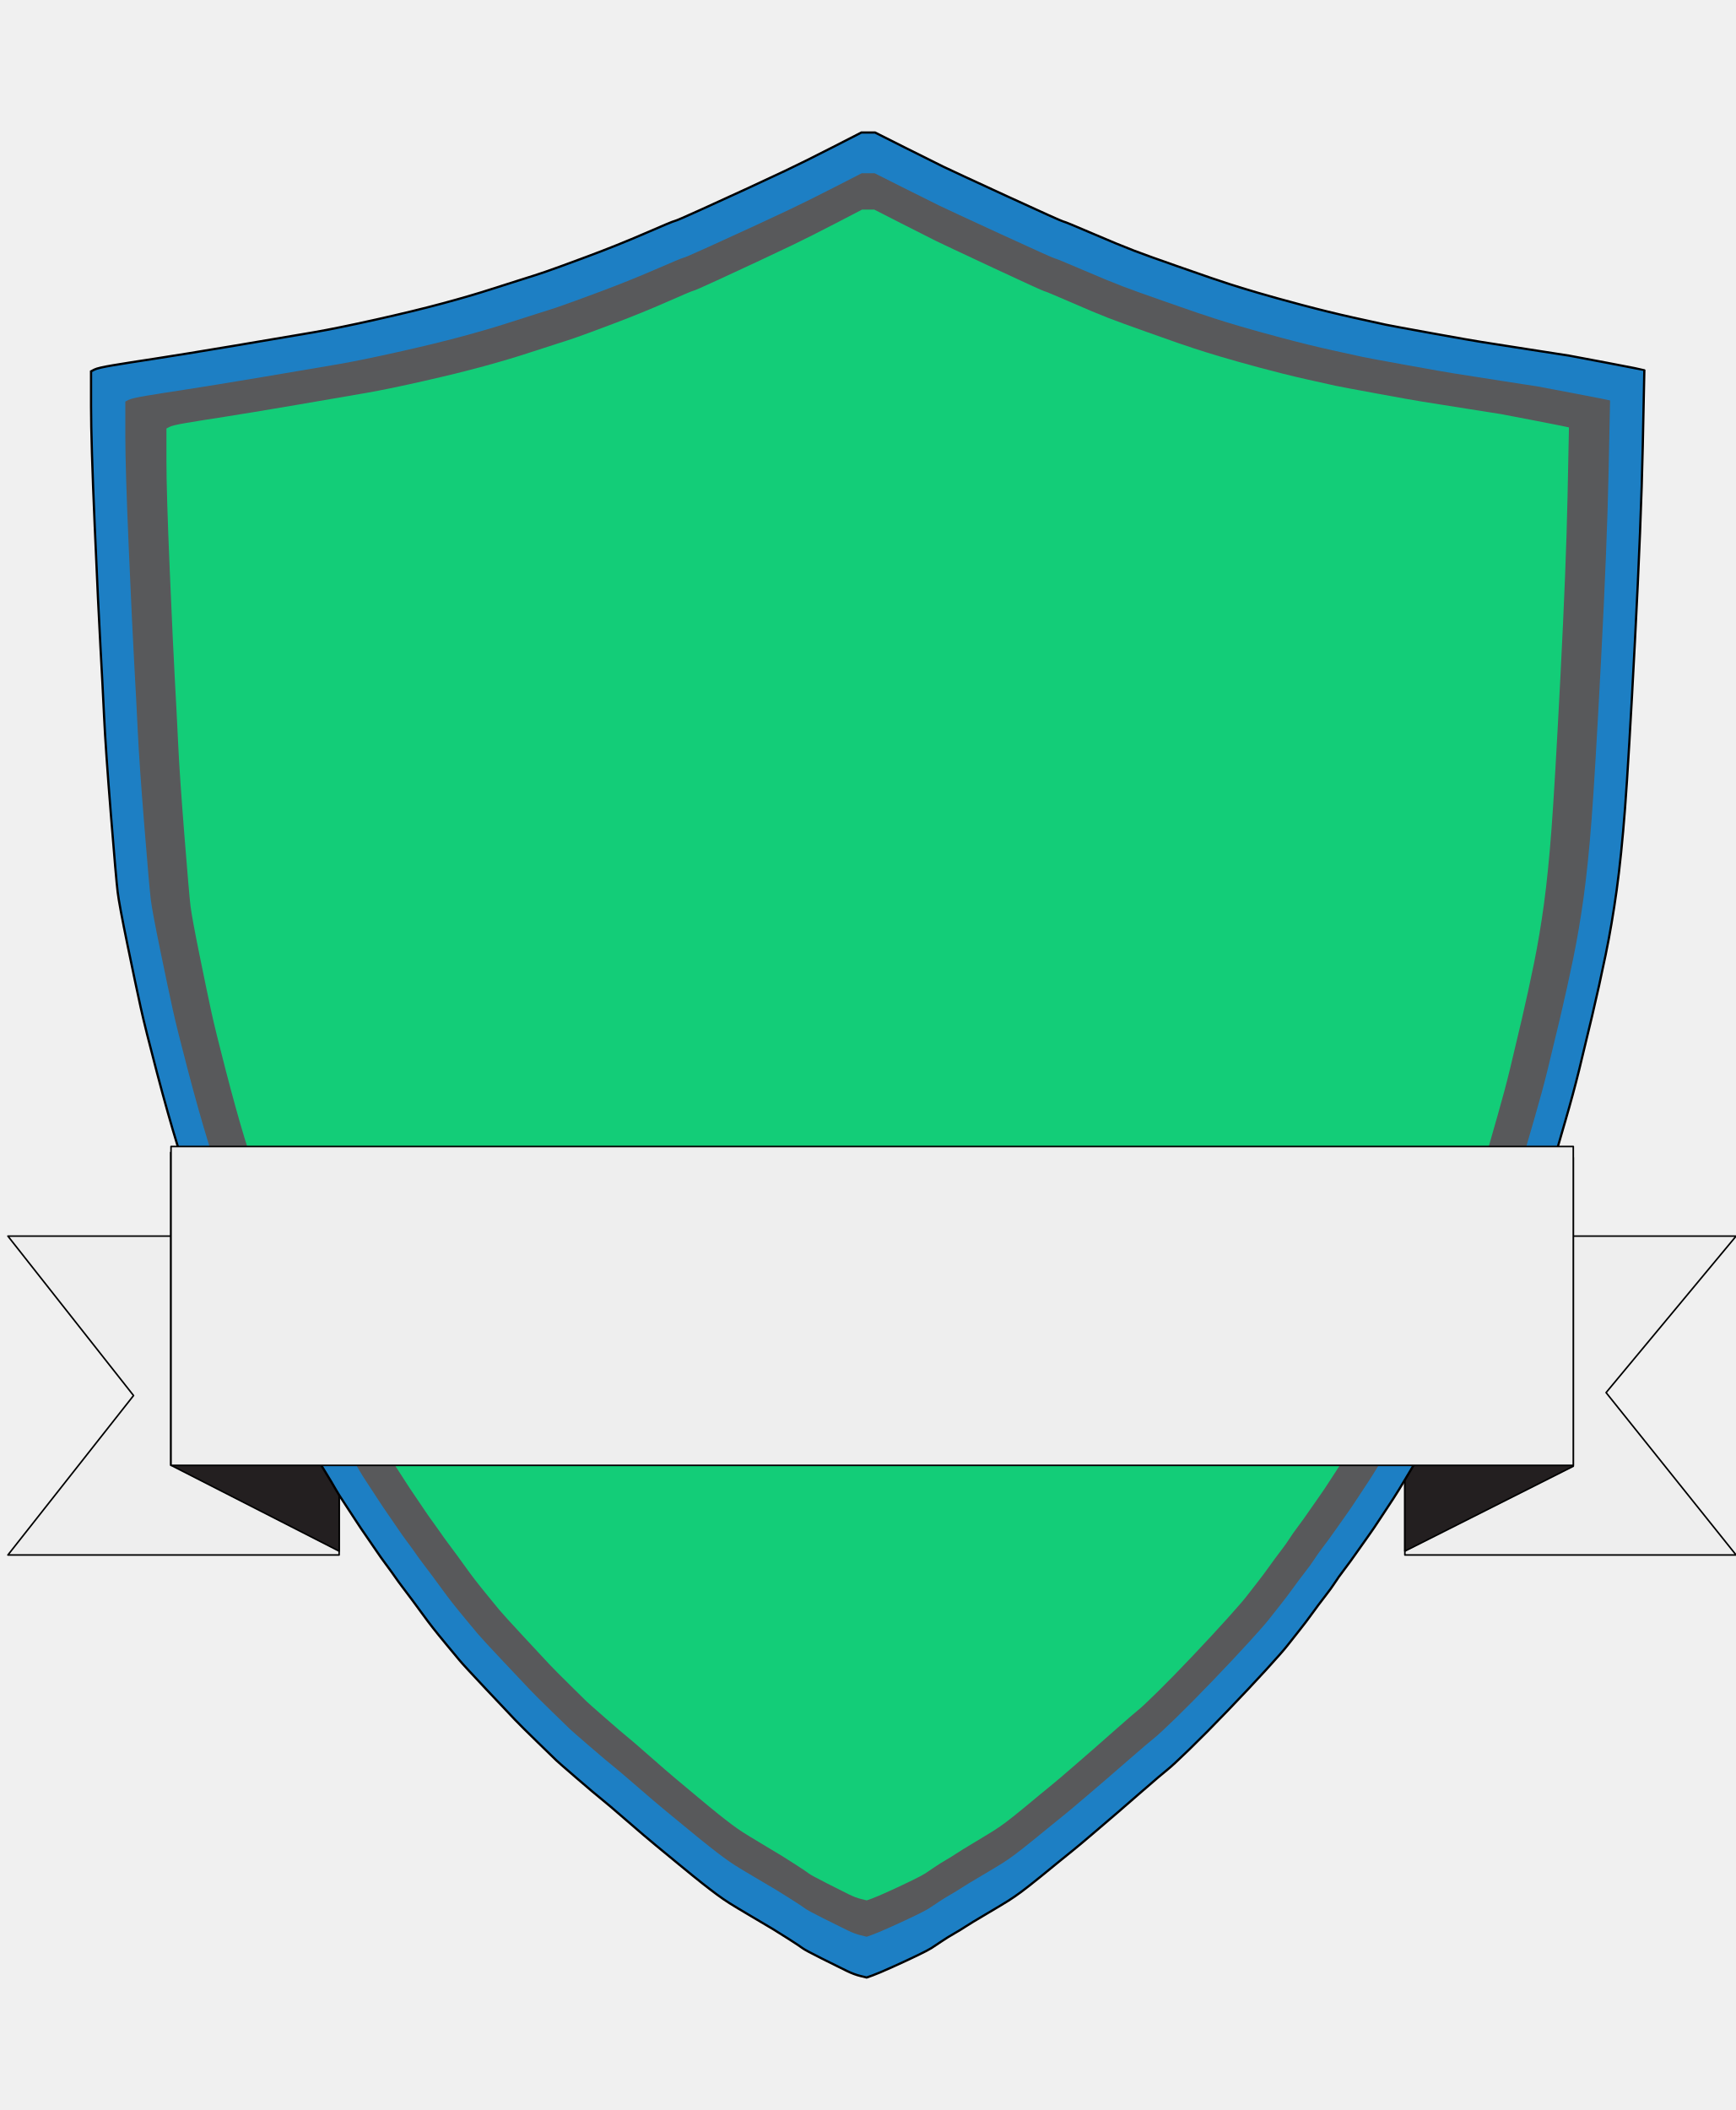
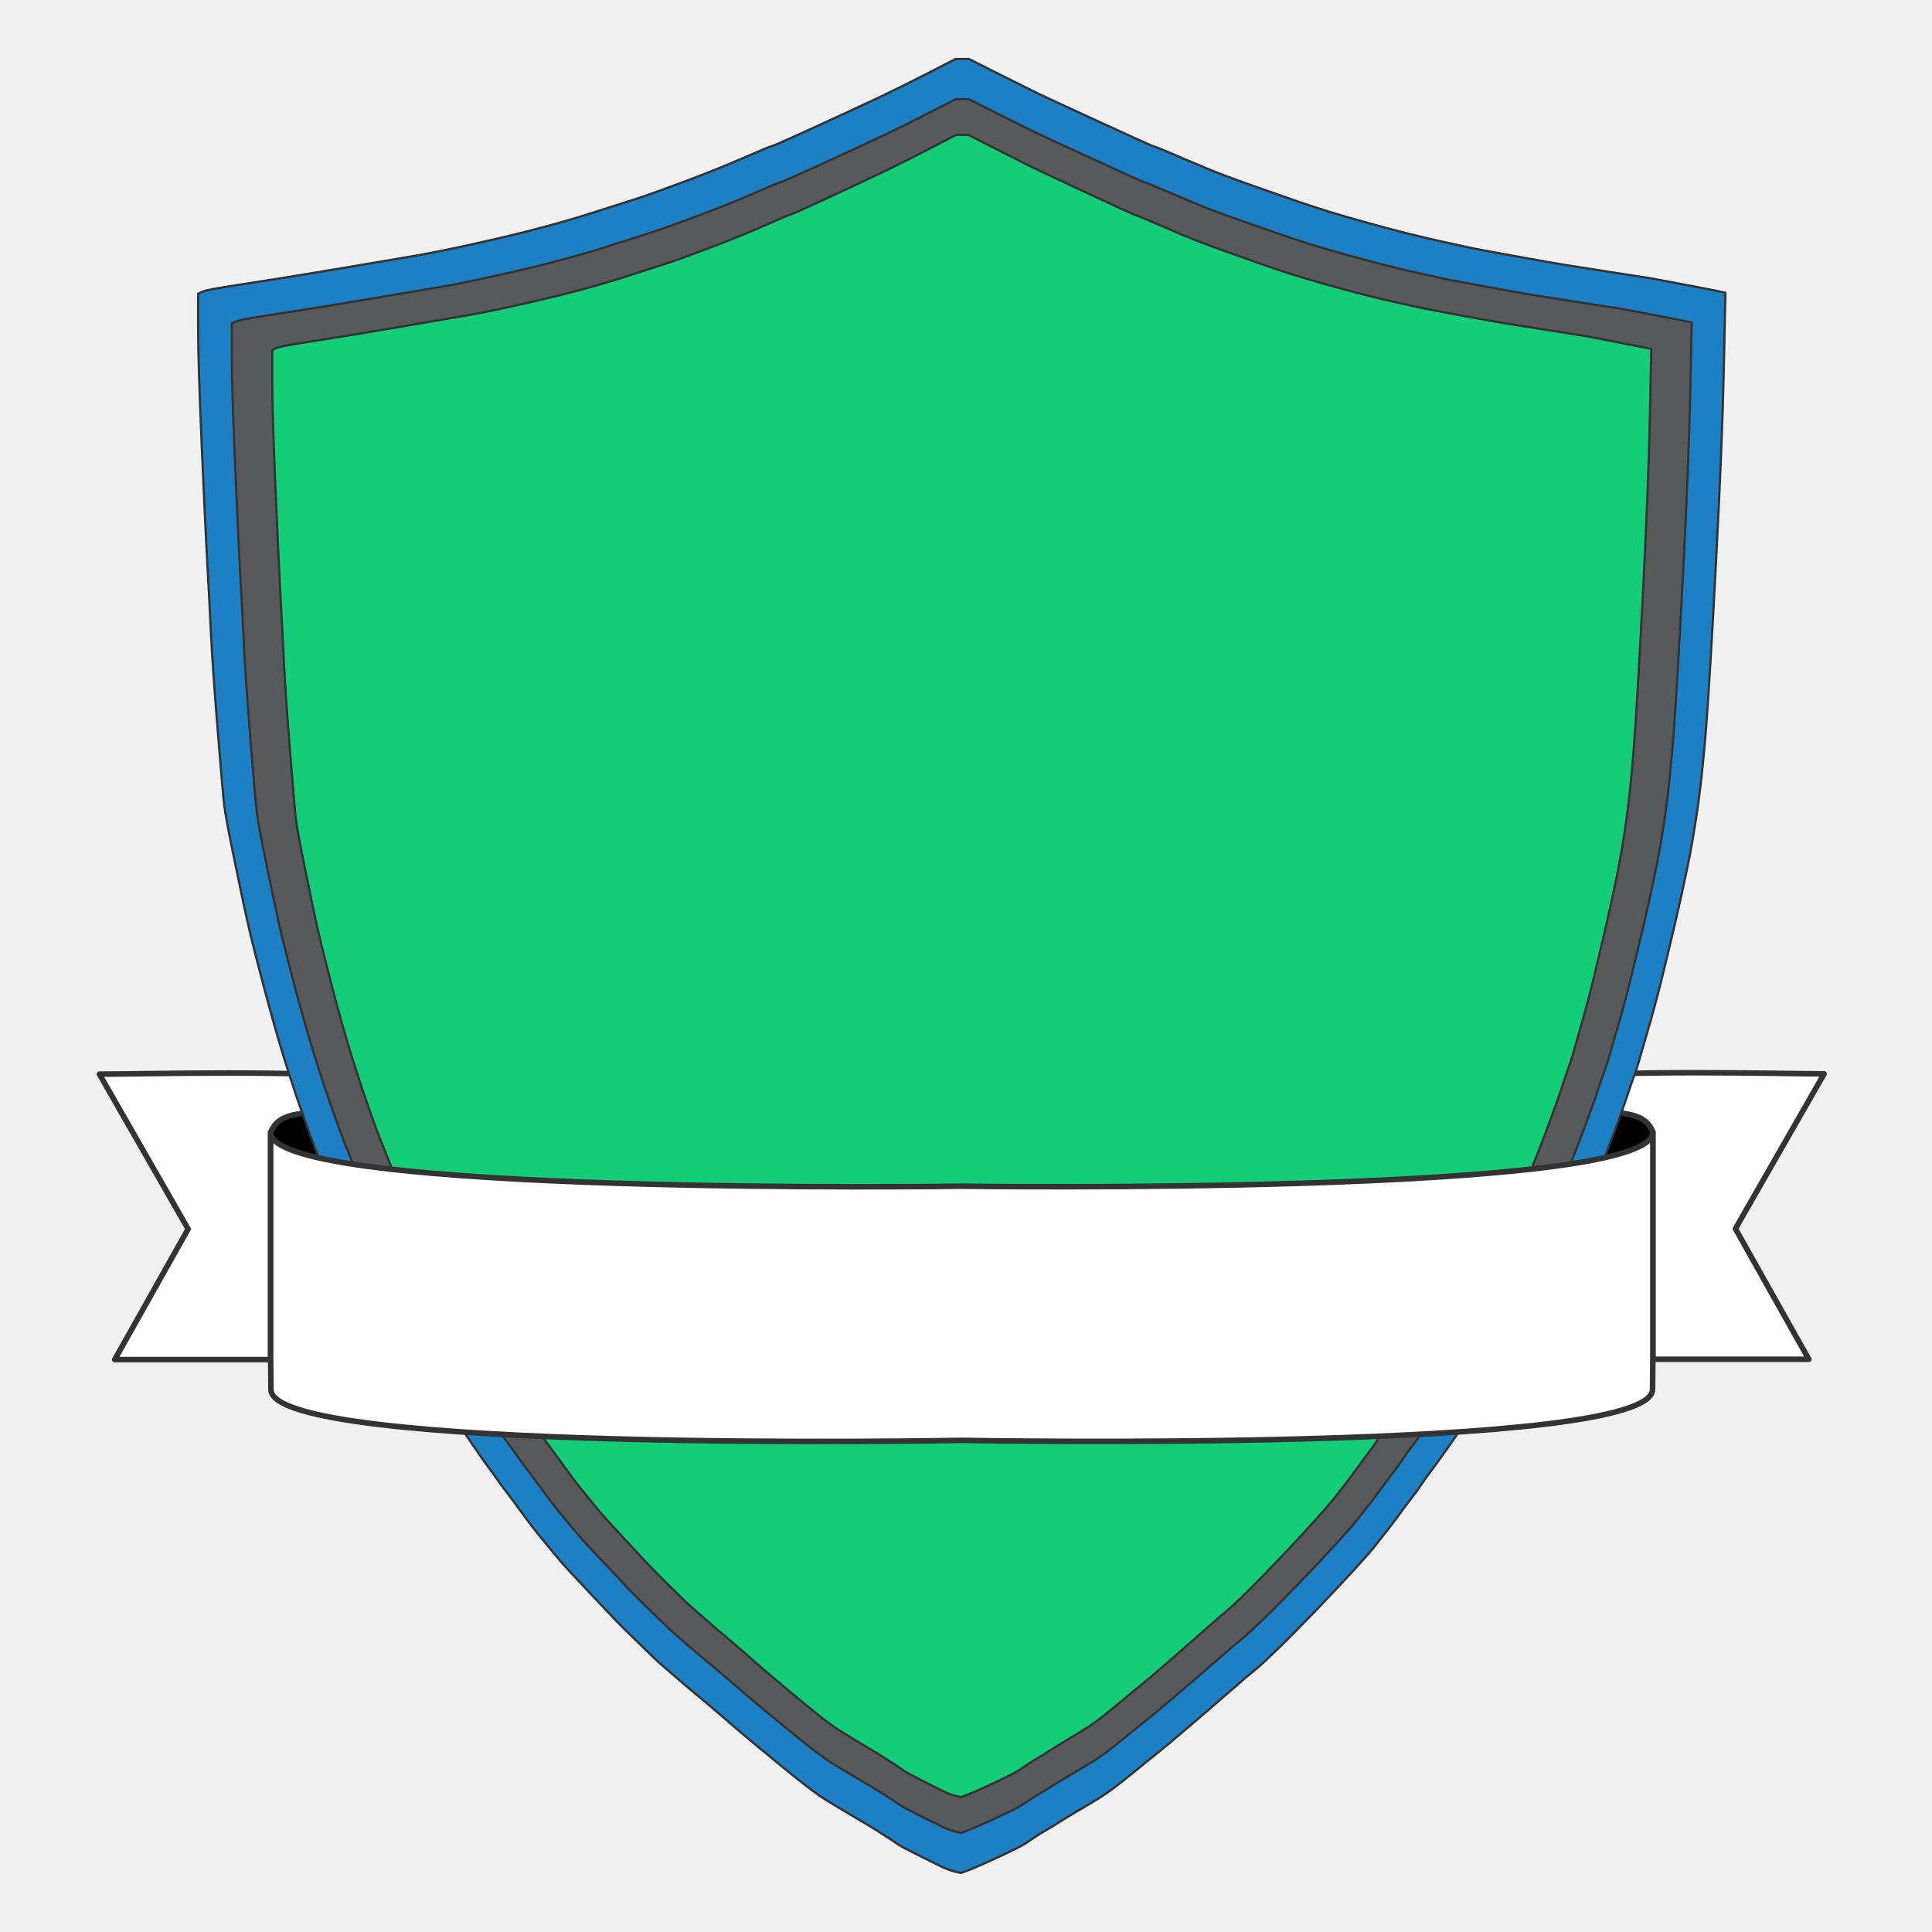
- <svg xmlns="http://www.w3.org/2000/svg" version="1.1" id="Layer_1" x="0px" y="0px" width="1538.5px" height="1870.5px" viewBox="0 0 1538.5 1870.5" enable-background="new 0 0 1538.5 1870.5" xml:space="preserve">
-   <g id="Background_Banner">
-     <polyline fill="#EEEEEE" stroke="#000000" stroke-width="1.387" stroke-linecap="round" stroke-linejoin="round" points="   1423.865,1234.527 1539.141,1095.789 1245.482,1095.789 1245.482,1378.489 1539.141,1378.489 1423.865,1234.527  " />
-     <polygon fill="#231F20" stroke="#000000" stroke-width="1.387" stroke-linecap="round" stroke-linejoin="round" points="   1245.482,1375.082 1245.482,1101.426 1394.8,1026.181 1394.8,1299.828  " />
-     <polyline fill="#EEEEEE" stroke="#000000" stroke-width="1.387" stroke-linecap="round" stroke-linejoin="round" points="   118.393,1237.14 6.996,1095.789 300.655,1095.789 300.655,1378.489 6.996,1378.489 118.393,1237.14  " />
-     <polygon fill="#231F20" stroke="#000000" stroke-width="1.387" stroke-linecap="round" stroke-linejoin="round" points="   300.655,1375.082 300.655,1097.821 151.336,1021.586 151.336,1298.837  " />
-   </g>
-   <g id="Shield">
-     <path id="outerShield" fill="#1D7FC4" stroke="#000000" stroke-width="2" d="M769.713,117.454h6.02l25.93,13.038   c17.287,8.692,28.708,14.386,34.265,17.084c5.557,2.697,24.464,11.464,56.723,26.301c32.258,14.836,48.928,22.329,50.008,22.479   c1.08,0.149,9.646,3.671,25.698,10.565s28.399,11.989,37.043,15.286c8.643,3.297,21.145,7.792,37.506,13.487   c16.36,5.695,26.702,9.292,31.023,10.791c4.322,1.499,9.725,3.297,16.207,5.395s14.817,4.646,25.004,7.643   c10.188,2.997,23.152,6.594,38.896,10.79s31.023,7.942,45.841,11.24c14.817,3.297,24.387,5.395,28.708,6.294   c4.322,0.899,18.059,3.447,41.211,7.643s37.66,6.744,43.525,7.643c5.865,0.899,20.22,3.147,43.062,6.744s34.419,5.395,34.728,5.395   c0.31,0,11.422,2.098,33.339,6.294s32.953,6.369,33.107,6.519l0.231,0.225l-1.39,66.988c-0.926,44.659-3.241,102.356-6.945,173.09   s-6.637,120.189-8.797,148.363c-2.161,28.174-4.631,52.302-7.409,72.383s-6.02,39.114-9.724,57.097   c-3.704,17.983-7.718,36.117-12.039,54.399c-4.321,18.283-8.181,34.319-11.576,48.106s-7.408,28.623-12.039,44.509   c-4.63,15.886-7.408,25.477-8.334,28.773c-0.927,3.297-2.315,7.493-4.168,12.588c-1.852,5.096-4.013,11.39-6.482,18.883   s-6.328,18.283-11.576,32.37c-5.247,14.088-9.569,25.327-12.965,33.72s-7.562,18.433-12.502,30.122s-11.268,25.776-18.984,42.262   c-7.718,16.484-12.348,26.075-13.891,28.773c-1.544,2.697-7.178,12.513-16.901,29.447s-15.589,26.976-17.596,30.122   c-2.007,3.147-6.791,11.09-14.354,23.828c-7.562,12.738-12.502,20.831-14.816,24.278c-2.315,3.446-5.865,8.842-10.65,16.185   c-4.784,7.343-8.644,13.038-11.576,17.084c-2.932,4.047-6.328,8.842-10.187,14.387s-7.562,10.641-11.112,15.286   c-3.551,4.646-6.329,8.542-8.335,11.689c-2.007,3.146-4.939,7.193-8.798,12.139s-7.563,9.891-11.113,14.836   c-3.55,4.946-7.408,10.041-11.575,15.286c-4.168,5.245-7.718,9.741-10.65,13.487c-2.933,3.747-9.184,10.865-18.753,21.355   s-20.837,22.479-33.803,35.967c-12.965,13.488-24.387,25.027-34.265,34.618c-9.879,9.592-16.438,15.661-19.68,18.208   c-3.241,2.548-10.804,8.992-22.688,19.333c-11.885,10.34-19.139,16.635-21.763,18.882c-2.624,2.248-9.106,7.793-19.447,16.635   s-17.132,14.537-20.374,17.084c-3.24,2.548-6.945,5.546-11.112,8.992c-4.167,3.447-9.955,8.168-17.364,14.162   c-7.408,5.994-13.042,10.415-16.9,13.263c-3.859,2.848-7.563,5.396-11.113,7.643c-3.55,2.248-10.032,6.145-19.447,11.689   s-15.589,9.292-18.521,11.24s-6.251,3.971-9.955,6.069c-3.705,2.098-7.563,4.496-11.576,7.193   c-4.014,2.697-6.945,4.646-8.798,5.845c-1.853,1.198-5.865,3.297-12.039,6.294s-13.582,6.444-22.226,10.34   c-8.644,3.896-14.663,6.444-18.059,7.644l-5.094,1.798l-5.557-1.349c-3.704-0.899-7.717-2.397-12.038-4.495   c-4.322-2.099-11.576-5.695-21.764-10.791c-10.187-5.095-16.052-8.242-17.595-9.44c-1.544-1.199-5.479-3.821-11.808-7.868   c-6.328-4.046-11.113-7.043-14.354-8.992c-3.241-1.947-9.569-5.694-18.984-11.239s-15.897-9.441-19.447-11.689   c-3.55-2.247-7.255-4.795-11.113-7.643s-8.258-6.22-13.196-10.115c-4.939-3.896-11.499-9.217-19.679-15.961   c-8.181-6.743-15.28-12.588-21.3-17.534c-6.02-4.945-14.817-12.438-26.394-22.479c-11.575-10.041-18.984-16.335-22.226-18.883   s-10.341-8.542-21.3-17.983c-10.958-9.441-17.055-14.762-18.289-15.96c-1.235-1.199-6.715-6.52-16.438-15.961   s-16.515-16.185-20.374-20.231c-3.858-4.046-12.348-13.038-25.467-26.975c-13.119-13.938-20.991-22.479-23.615-25.627   c-2.624-3.146-6.482-7.792-11.576-13.937c-5.093-6.145-9.106-11.09-12.039-14.837c-2.932-3.746-5.864-7.643-8.797-11.688   c-2.933-4.047-6.02-8.243-9.261-12.589s-6.174-8.242-8.798-11.689c-2.624-3.446-4.862-6.519-6.714-9.216   c-1.853-2.698-4.399-6.22-7.641-10.565c-3.241-4.347-6.02-8.243-8.335-11.689c-2.314-3.446-5.401-7.942-9.261-13.487   c-3.858-5.545-6.791-9.891-8.798-13.038c-2.006-3.147-5.247-8.093-9.724-14.837c-4.476-6.743-7.408-11.389-8.798-13.937   c-1.389-2.548-5.247-8.992-11.576-19.332c-6.328-10.341-10.495-17.085-12.502-20.231c-2.006-3.147-7.022-11.765-15.048-25.852   c-8.026-14.087-14.046-24.727-18.059-31.92c-4.013-7.194-7.563-13.938-10.65-20.232c-3.087-6.294-7.409-15.735-12.965-28.323   c-5.556-12.589-8.334-19.032-8.334-19.332s-2.778-7.194-8.334-20.682c-5.557-13.487-9.878-24.128-12.965-31.921   s-7.409-19.632-12.965-35.518c-5.557-15.885-11.113-32.819-16.669-50.803c-5.557-17.983-11.73-39.863-18.521-65.64   c-6.792-25.776-11.576-44.958-14.354-57.547c-2.778-12.589-6.637-30.871-11.576-54.849s-7.872-39.713-8.798-47.206   c-0.926-7.493-2.933-30.422-6.02-68.787c-3.087-38.364-5.093-67.288-6.02-86.77c-0.926-19.482-2.006-40.163-3.241-62.043   s-2.933-57.696-5.093-107.45c-2.161-49.754-3.241-84.972-3.241-105.653v-31.021l3.01-1.574c2.006-1.049,7.486-2.323,16.438-3.821   c8.952-1.499,21.3-3.447,37.043-5.845c15.743-2.398,39.667-6.294,71.771-11.689s55.102-9.292,68.993-11.689   c13.892-2.398,32.259-6.145,55.102-11.24c22.843-5.096,42.6-9.891,59.269-14.387c16.67-4.496,31.023-8.692,43.062-12.589   s21.454-6.894,28.246-8.992c6.791-2.098,13.273-4.196,19.447-6.294c6.174-2.098,18.521-6.594,37.043-13.487   s35.886-13.862,52.092-20.906s24.85-10.64,25.93-10.79s8.875-3.522,23.384-10.116c14.508-6.594,27.628-12.588,39.357-17.983   c11.73-5.395,23.307-10.79,34.729-16.185c11.421-5.395,25.621-12.438,42.599-21.13l25.468-13.038H769.713L769.713,117.454z" />
-     <path id="outlineShield" fill="#58595B" d="M769.691,153.602h5.754l24.785,12.462c16.523,8.309,27.441,13.751,32.752,16.329   c5.312,2.578,23.385,10.958,54.221,25.139c30.834,14.181,46.768,21.343,47.801,21.485c1.031,0.144,9.221,3.51,24.564,10.099   s27.146,11.459,35.408,14.61s20.213,7.448,35.852,12.891c15.639,5.443,25.523,8.881,29.654,10.313s9.295,3.151,15.492,5.156   c6.195,2.006,14.164,4.44,23.9,7.306c9.736,2.864,22.131,6.303,37.18,10.312c15.049,4.011,29.654,7.592,43.816,10.743   c14.164,3.151,23.311,5.156,27.443,6.016c4.131,0.86,17.26,3.295,39.391,7.306s35.998,6.445,41.605,7.305   c5.605,0.859,19.326,3.009,41.162,6.446s32.9,5.156,33.195,5.156s10.918,2.005,31.867,6.017c20.949,4.011,31.498,6.087,31.646,6.23   l0.221,0.215l-1.328,64.027c-0.885,42.686-3.098,97.832-6.639,165.439c-3.541,67.608-6.344,114.877-8.408,141.806   c-2.066,26.929-4.428,49.99-7.082,69.184c-2.656,19.194-5.754,37.386-9.295,54.574c-3.541,17.188-7.377,34.521-11.508,51.994   c-4.131,17.475-7.82,32.801-11.066,45.98c-3.244,13.178-7.08,27.357-11.508,42.54c-4.426,15.185-7.08,24.351-7.965,27.502   c-0.887,3.152-2.215,7.161-3.984,12.031c-1.77,4.871-3.836,10.887-6.197,18.049c-2.359,7.161-6.049,17.474-11.064,30.938   c-5.018,13.466-9.146,24.208-12.393,32.229s-7.229,17.619-11.951,28.79c-4.721,11.173-10.77,24.638-18.146,40.393   c-7.377,15.757-11.803,24.923-13.277,27.502c-1.477,2.579-6.861,11.962-16.156,28.146c-9.295,16.187-14.9,25.782-16.818,28.792   c-1.918,3.007-6.492,10.598-13.721,22.773c-7.229,12.175-11.951,19.911-14.162,23.205c-2.215,3.295-5.607,8.451-10.182,15.468   c-4.574,7.021-8.262,12.465-11.064,16.33c-2.805,3.868-6.049,8.45-9.736,13.752c-3.689,5.299-7.23,10.17-10.625,14.609   c-3.393,4.441-6.049,8.164-7.965,11.173c-1.918,3.008-4.721,6.876-8.41,11.601c-3.689,4.729-7.23,9.456-10.623,14.183   c-3.395,4.727-7.082,9.596-11.064,14.609c-3.982,5.015-7.377,9.311-10.18,12.893c-2.803,3.58-8.779,10.385-17.926,20.41   c-9.148,10.028-19.918,21.486-32.311,34.377c-12.393,12.892-23.312,23.922-32.754,33.088c-9.443,9.169-15.711,14.969-18.811,17.403   c-3.098,2.437-10.328,8.596-21.688,18.479c-11.361,9.884-18.295,15.9-20.803,18.048c-2.508,2.149-8.705,7.448-18.59,15.899   c-9.885,8.45-16.375,13.895-19.475,16.329c-3.098,2.435-6.639,5.299-10.623,8.594c-3.982,3.294-9.516,7.807-16.598,13.536   c-7.08,5.73-12.467,9.956-16.154,12.677c-3.689,2.722-7.229,5.156-10.623,7.306c-3.393,2.147-9.59,5.871-18.588,11.173   c-9,5.299-14.9,8.881-17.705,10.743c-2.803,1.859-5.975,3.793-9.516,5.8c-3.541,2.005-7.229,4.297-11.064,6.874   c-3.838,2.58-6.639,4.441-8.41,5.589c-1.771,1.145-5.605,3.149-11.508,6.015c-5.9,2.866-12.982,6.16-21.246,9.883   c-8.262,3.727-14.014,6.159-17.26,7.306l-4.869,1.72l-5.312-1.29c-3.54-0.859-7.376-2.292-11.507-4.296   c-4.131-2.005-11.066-5.444-20.802-10.313c-9.738-4.871-15.344-7.879-16.819-9.023c-1.476-1.147-5.238-3.655-11.287-7.522   c-6.049-3.866-10.622-6.731-13.721-8.593c-3.098-1.862-9.147-5.444-18.147-10.743c-9-5.3-15.196-9.023-18.589-11.173   c-3.394-2.147-6.935-4.582-10.624-7.304c-3.687-2.723-7.892-5.945-12.613-9.67c-4.722-3.724-10.993-8.81-18.812-15.254   c-7.819-6.445-14.606-12.032-20.36-16.759s-14.163-11.89-25.227-21.486c-11.066-9.598-18.147-15.612-21.245-18.049   c-3.099-2.435-9.884-8.163-20.36-17.187c-10.475-9.024-16.303-14.109-17.483-15.256c-1.18-1.146-6.417-6.23-15.711-15.254   c-9.295-9.025-15.787-15.472-19.475-19.337c-3.689-3.869-11.803-12.462-24.343-25.782c-12.541-13.322-20.065-21.486-22.573-24.495   c-2.507-3.008-6.196-7.447-11.065-13.32c-4.869-5.874-8.705-10.601-11.508-14.181c-2.803-3.581-5.606-7.306-8.409-11.173   c-2.803-3.868-5.754-7.878-8.852-12.032c-3.099-4.154-5.902-7.879-8.41-11.173c-2.508-3.295-4.648-6.23-6.418-8.808   c-1.77-2.579-4.204-5.947-7.303-10.1c-3.099-4.153-5.754-7.878-7.967-11.173c-2.213-3.294-5.164-7.591-8.852-12.89   c-3.688-5.302-6.492-9.456-8.409-12.463c-1.918-3.009-5.016-7.735-9.295-14.18c-4.278-6.446-7.082-10.886-8.41-13.322   c-1.328-2.435-5.016-8.594-11.065-18.477c-6.049-9.884-10.033-16.33-11.95-19.339c-1.918-3.007-6.713-11.242-14.384-24.707   c-7.672-13.465-13.426-23.636-17.262-30.51c-3.836-6.876-7.229-13.322-10.179-19.338c-2.951-6.015-7.083-15.04-12.394-27.073   c-5.311-12.03-7.966-18.189-7.966-18.477c0-0.285-2.657-6.874-7.967-19.767c-5.312-12.893-9.442-23.061-12.393-30.509   c-2.951-7.449-7.082-18.765-12.393-33.949c-5.311-15.182-10.623-31.367-15.933-48.556c-5.312-17.189-11.214-38.103-17.705-62.738   c-6.493-24.637-11.066-42.971-13.721-55.003c-2.656-12.032-6.344-29.506-11.065-52.425c-4.722-22.917-7.525-37.957-8.409-45.119   c-0.886-7.162-2.803-29.078-5.754-65.747s-4.87-64.313-5.754-82.934c-0.886-18.622-1.917-38.388-3.098-59.302   c-1.181-20.912-2.803-55.146-4.87-102.701c-2.065-47.555-3.097-81.215-3.097-100.982v-29.65l2.876-1.504   c1.917-1.003,7.155-2.22,15.712-3.652c8.557-1.433,20.36-3.295,35.408-5.586c15.049-2.292,37.917-6.017,68.604-11.173   c30.687-5.157,52.669-8.881,65.947-11.173c13.279-2.292,30.835-5.873,52.67-10.743c21.835-4.87,40.72-9.453,56.653-13.751   c15.935-4.297,29.655-8.307,41.162-12.031c11.508-3.725,20.508-6.59,26.999-8.595c6.492-2.005,12.688-4.011,18.59-6.016   c5.901-2.006,17.705-6.303,35.409-12.892c17.703-6.589,34.301-13.249,49.792-19.981c15.491-6.732,23.752-10.17,24.785-10.313   c1.032-0.144,8.483-3.366,22.351-9.668c13.869-6.303,26.41-12.032,37.623-17.189c11.212-5.155,22.278-10.312,33.195-15.469   c10.917-5.157,24.491-11.889,40.72-20.197l24.343-12.462H769.691z" />
-     <path id="innerShield" fill="#13CD78" d="M769.667,185.822h5.436l23.412,11.948c15.609,7.964,25.922,13.184,30.939,15.655   c5.017,2.473,22.089,10.506,51.214,24.103c29.129,13.596,44.179,20.462,45.155,20.6c0.976,0.137,8.71,3.365,23.204,9.682   c14.493,6.317,25.644,10.986,33.448,14.008c7.804,3.021,19.091,7.141,33.864,12.359c14.771,5.22,24.11,8.515,28.012,9.889   c3.902,1.373,8.781,3.021,14.635,4.944c5.853,1.923,13.379,4.258,22.575,7.004c9.199,2.747,20.905,6.042,35.122,9.888   c14.214,3.846,28.012,7.279,41.39,10.299c13.379,3.022,22.02,4.945,25.922,5.769c3.902,0.824,16.306,3.158,37.209,7.005   c20.905,3.845,34.005,6.179,39.301,7.003c5.295,0.824,18.258,2.884,38.883,6.18c20.626,3.296,31.078,4.944,31.358,4.944   c0.276,0,10.312,1.922,30.102,5.768c19.79,3.845,29.753,5.836,29.893,5.973l0.209,0.207l-1.254,61.388   c-0.836,40.926-2.927,93.799-6.271,158.621c-3.345,64.821-5.993,110.142-7.944,135.959c-1.951,25.82-4.181,47.931-6.688,66.333   c-2.509,18.403-5.437,35.844-8.78,52.323c-3.346,16.481-6.968,33.097-10.869,49.853c-3.902,16.755-7.387,31.449-10.453,44.083   c-3.066,12.635-6.689,26.23-10.87,40.789c-4.182,14.557-6.69,23.346-7.526,26.367s-2.091,6.865-3.763,11.535   c-1.673,4.67-3.624,10.438-5.854,17.305c-2.229,6.865-5.713,16.754-10.452,29.664c-4.738,12.91-8.641,23.209-11.706,30.9   c-3.066,7.689-6.828,16.893-11.288,27.604c-4.46,10.713-10.173,23.621-17.143,38.727c-6.967,15.109-11.149,23.898-12.542,26.369   c-1.395,2.473-6.481,11.467-15.26,26.986c-8.78,15.518-14.076,24.721-15.889,27.604c-1.812,2.885-6.131,10.162-12.961,21.838   c-6.828,11.672-11.288,19.088-13.378,22.246s-5.296,8.104-9.616,14.834c-4.32,6.729-7.805,11.947-10.453,15.656   c-2.646,3.707-5.713,8.102-9.196,13.182c-3.485,5.082-6.83,9.752-10.034,14.008c-3.206,4.258-5.716,7.828-7.527,10.713   c-1.811,2.885-4.459,6.592-7.941,11.125c-3.486,4.531-6.83,9.062-10.035,13.596c-3.205,4.531-6.689,9.201-10.452,14.008   c-3.764,4.807-6.969,8.926-9.617,12.359c-2.647,3.434-8.291,9.957-16.934,19.57c-8.64,9.613-18.813,20.6-30.521,32.961   c-11.706,12.359-22.019,22.934-30.939,31.723c-8.918,8.789-14.842,14.352-17.768,16.686c-2.927,2.336-9.756,8.24-20.487,17.717   c-10.73,9.477-17.28,15.244-19.648,17.305c-2.371,2.059-8.224,7.141-17.561,15.244c-9.338,8.104-15.47,13.32-18.396,15.656   c-2.928,2.334-6.271,5.08-10.035,8.24c-3.763,3.158-8.988,7.484-15.678,12.977c-6.69,5.494-11.777,9.545-15.261,12.154   s-6.829,4.945-10.033,7.004c-3.207,2.061-9.06,5.631-17.561,10.711c-8.501,5.082-14.075,8.516-16.724,10.303   c-2.648,1.783-5.645,3.639-8.989,5.561s-6.829,4.121-10.452,6.594c-3.623,2.471-6.271,4.256-7.943,5.354   c-1.673,1.1-5.297,3.021-10.871,5.77c-5.574,2.746-12.264,5.904-20.067,9.475c-7.805,3.57-13.24,5.906-16.307,7.004l-4.597,1.648   l-5.018-1.236c-3.345-0.822-6.968-2.197-10.87-4.121c-3.901-1.92-10.453-5.217-19.651-9.887c-9.197-4.67-14.493-7.553-15.887-8.652   c-1.393-1.098-4.947-3.502-10.662-7.209c-5.713-3.709-10.034-6.455-12.96-8.24c-2.926-1.785-8.64-5.219-17.142-10.299   c-8.5-5.082-14.354-8.654-17.56-10.713c-3.204-2.061-6.549-4.395-10.034-7.004c-3.484-2.609-7.457-5.701-11.916-9.27   c-4.459-3.572-10.383-8.447-17.77-14.627c-7.385-6.18-13.796-11.535-19.231-16.068c-5.436-4.531-13.379-11.398-23.831-20.602   c-10.452-9.199-17.143-14.967-20.069-17.301c-2.925-2.338-9.336-7.83-19.231-16.482c-9.895-8.65-15.4-13.525-16.515-14.625   c-1.113-1.1-6.062-5.973-14.842-14.625c-8.78-8.652-14.911-14.832-18.396-18.541c-3.484-3.707-11.148-11.947-22.995-24.721   c-11.846-12.771-18.954-20.6-21.323-23.484c-2.37-2.883-5.853-7.141-10.452-12.77c-4.6-5.633-8.223-10.164-10.871-13.598   c-2.647-3.432-5.296-7.004-7.944-10.711c-2.648-3.709-5.435-7.555-8.361-11.537s-5.575-7.553-7.944-10.711   c-2.369-3.158-4.39-5.977-6.062-8.445c-1.672-2.473-3.972-5.701-6.898-9.684s-5.436-7.553-7.526-10.713   c-2.09-3.158-4.878-7.277-8.362-12.361c-3.483-5.078-6.132-9.061-7.943-11.945c-1.811-2.885-4.738-7.416-8.78-13.596   c-4.041-6.182-6.688-10.438-7.944-12.773c-1.253-2.334-4.738-8.24-10.451-17.715c-5.715-9.477-9.478-15.656-11.29-18.539   c-1.812-2.887-6.341-10.781-13.588-23.691c-7.247-12.91-12.682-22.66-16.304-29.25c-3.624-6.594-6.829-12.773-9.616-18.541   c-2.788-5.77-6.691-14.422-11.707-25.957c-5.017-11.537-7.526-17.441-7.526-17.717c0-0.273-2.508-6.592-7.525-18.951   s-8.919-22.111-11.707-29.252c-2.787-7.143-6.689-17.99-11.707-32.549c-5.018-14.557-10.034-30.076-15.051-46.557   c-5.017-16.479-10.592-36.529-16.724-60.15c-6.132-23.622-10.452-41.2-12.961-52.736c-2.508-11.535-5.992-28.291-10.452-50.264   c-4.458-21.973-7.107-36.392-7.943-43.26c-0.836-6.866-2.648-27.878-5.436-63.036c-2.787-35.157-4.599-61.663-5.435-79.515   c-0.836-17.854-1.812-36.806-2.927-56.857c-1.115-20.05-2.648-52.873-4.599-98.468c-1.952-45.594-2.927-77.868-2.927-96.82v-28.428   l2.718-1.442c1.811-0.962,6.758-2.129,14.842-3.502c8.083-1.374,19.232-3.158,33.447-5.356   c14.214-2.198,35.816-5.769,64.803-10.712c28.989-4.944,49.754-8.515,62.296-10.712c12.543-2.197,29.127-5.63,49.752-10.3   c20.626-4.668,38.464-9.063,53.516-13.184c15.052-4.12,28.012-7.965,38.882-11.536c10.871-3.57,19.372-6.316,25.504-8.24   c6.132-1.922,11.985-3.846,17.56-5.768c5.575-1.922,16.725-6.042,33.447-12.36c16.724-6.318,32.401-12.703,47.034-19.158   c14.633-6.455,22.438-9.751,23.413-9.888c0.976-0.138,8.013-3.228,21.113-9.271c13.101-6.042,24.947-11.536,35.539-16.479   c10.591-4.945,21.044-9.889,31.356-14.833c10.313-4.944,23.136-11.399,38.465-19.363l22.995-11.948H769.667z" />
-   </g>
-   <g id="Foreground_Banner">
-     <rect x="151.626" y="1016.349" fill="#EEEEEE" stroke="#000000" stroke-width="1.387" stroke-linecap="round" stroke-linejoin="round" width="1243.173" height="282.694" />
+ <svg xmlns="http://www.w3.org/2000/svg" version="1.1" id="Layer_1" x="0px" y="0px" width="1742px" height="1742px" viewBox="-98.252 73.75 1742 1742" enable-background="new -98.252 73.75 1742 1742" xml:space="preserve">
+   <g>
+     <rect x="128.176" y="1074.984" stroke="#231F20" stroke-width="5" stroke-linecap="round" stroke-linejoin="round" stroke-miterlimit="3.864" width="1263.878" height="190.35" />
+     <g id="Background_Banner">
+       <path fill="#FFFFFF" stroke="#333333" stroke-width="5" stroke-linecap="round" stroke-linejoin="round" stroke-miterlimit="3.864" d="    M145.802,1094.29v0.552c7.167-19.168,29.781-16.435,52.386-19.72c15.716-2.188,51.839,1.918,49.633-16.429    c-0.831-7.666-4.965-9.579-18.475-12.317c-39.981-8.218-203.482-4.106-237.946-4.106l79.957,139.632l-66.17,117.73h140.614v-0.283    v-204.507V1094.29z" />
+       <path fill="#FFFFFF" stroke="#333333" stroke-width="5" stroke-linecap="round" stroke-linejoin="round" stroke-miterlimit="3.864" d="    M1546.459,1041.995c-34.468,0-197.965-4.105-237.94,4.111c-13.516,2.734-17.655,4.653-18.476,12.313    c-2.206,18.348,33.913,14.241,49.634,16.434c22.604,3.28,45.209,0.537,52.377,19.705v-0.538v0.538v204.518v0.272h140.618    l-66.175-117.725L1546.459,1041.995z" />
+     </g>
+     <g id="Shield">
+       <path id="outerShield" fill="#1D7FC4" stroke="#333333" stroke-width="2" d="M769.393,126.954h6.02l25.93,13.038    c17.287,8.692,28.708,14.386,34.265,17.084c5.557,2.697,24.464,11.464,56.723,26.301c32.258,14.836,48.928,22.329,50.008,22.479    c1.08,0.149,9.646,3.671,25.698,10.565s28.399,11.989,37.043,15.286c8.643,3.297,21.145,7.792,37.506,13.487    c16.36,5.695,26.702,9.292,31.023,10.791c4.322,1.499,9.725,3.297,16.207,5.395s14.817,4.646,25.004,7.643    c10.188,2.997,23.152,6.594,38.896,10.79s31.023,7.942,45.841,11.24c14.817,3.297,24.387,5.395,28.708,6.294    c4.322,0.899,18.059,3.447,41.211,7.643s37.66,6.744,43.525,7.643c5.865,0.899,20.22,3.147,43.062,6.744    s34.419,5.395,34.728,5.395c0.31,0,11.422,2.098,33.339,6.294s32.953,6.369,33.107,6.519l0.231,0.225l-1.39,66.988    c-0.926,44.659-3.241,102.356-6.945,173.09s-6.637,120.189-8.797,148.363c-2.161,28.174-4.631,52.302-7.409,72.383    s-6.02,39.114-9.724,57.097c-3.704,17.983-7.718,36.117-12.039,54.399c-4.321,18.283-8.181,34.319-11.576,48.106    s-7.408,28.623-12.039,44.509c-4.63,15.886-7.408,25.477-8.334,28.773c-0.927,3.297-2.315,7.493-4.168,12.588    c-1.852,5.096-4.013,11.39-6.482,18.883s-6.328,18.283-11.576,32.37c-5.247,14.088-9.569,25.327-12.965,33.72    s-7.562,18.433-12.502,30.122s-11.268,25.776-18.984,42.262c-7.718,16.484-12.348,26.075-13.891,28.773    c-1.544,2.697-7.178,12.513-16.901,29.447s-15.589,26.976-17.596,30.122c-2.007,3.147-6.791,11.09-14.354,23.828    c-7.562,12.738-12.502,20.831-14.816,24.278c-2.315,3.446-5.865,8.842-10.65,16.185c-4.784,7.343-8.644,13.038-11.576,17.084    c-2.932,4.047-6.328,8.842-10.187,14.387s-7.562,10.641-11.112,15.286c-3.551,4.646-6.329,8.542-8.335,11.689    c-2.007,3.146-4.939,7.193-8.798,12.139s-7.563,9.891-11.113,14.836c-3.55,4.946-7.408,10.041-11.575,15.286    c-4.168,5.245-7.718,9.741-10.65,13.487c-2.933,3.747-9.184,10.865-18.753,21.355s-20.837,22.479-33.803,35.967    c-12.965,13.488-24.387,25.027-34.265,34.618c-9.879,9.592-16.438,15.661-19.68,18.208c-3.241,2.548-10.804,8.992-22.688,19.333    c-11.885,10.34-19.139,16.635-21.763,18.882c-2.624,2.248-9.106,7.793-19.447,16.635s-17.132,14.537-20.374,17.084    c-3.24,2.548-6.945,5.546-11.112,8.992c-4.167,3.447-9.955,8.168-17.364,14.162c-7.408,5.994-13.042,10.415-16.9,13.263    c-3.859,2.848-7.563,5.396-11.113,7.643c-3.55,2.248-10.032,6.145-19.447,11.689s-15.589,9.292-18.521,11.24    s-6.251,3.971-9.955,6.069c-3.705,2.098-7.563,4.496-11.576,7.193c-4.014,2.697-6.945,4.646-8.798,5.845    c-1.853,1.198-5.865,3.297-12.039,6.294s-13.582,6.444-22.226,10.34c-8.644,3.896-14.663,6.444-18.059,7.644l-5.094,1.798    l-5.557-1.349c-3.704-0.899-7.717-2.397-12.038-4.495c-4.322-2.099-11.576-5.695-21.764-10.791    c-10.187-5.095-16.052-8.242-17.595-9.44c-1.544-1.199-5.479-3.821-11.808-7.868c-6.328-4.046-11.113-7.043-14.354-8.992    c-3.241-1.947-9.569-5.694-18.984-11.239s-15.897-9.441-19.447-11.689c-3.55-2.247-7.255-4.795-11.113-7.643    s-8.258-6.22-13.196-10.115c-4.939-3.896-11.499-9.217-19.679-15.961c-8.181-6.743-15.28-12.588-21.3-17.534    c-6.02-4.945-14.817-12.438-26.394-22.479c-11.575-10.041-18.984-16.335-22.226-18.883s-10.341-8.542-21.3-17.983    c-10.958-9.441-17.055-14.762-18.289-15.96c-1.235-1.199-6.715-6.52-16.438-15.961s-16.515-16.185-20.374-20.231    c-3.858-4.046-12.348-13.038-25.467-26.975c-13.119-13.938-20.991-22.479-23.615-25.627c-2.624-3.146-6.482-7.792-11.576-13.937    c-5.093-6.145-9.106-11.09-12.039-14.837c-2.932-3.746-5.864-7.643-8.797-11.688c-2.933-4.047-6.02-8.243-9.261-12.589    s-6.174-8.242-8.798-11.689c-2.624-3.446-4.862-6.519-6.714-9.216c-1.853-2.698-4.399-6.22-7.641-10.565    c-3.241-4.347-6.02-8.243-8.335-11.689c-2.314-3.446-5.401-7.942-9.261-13.487c-3.858-5.545-6.791-9.891-8.798-13.038    c-2.006-3.147-5.247-8.093-9.724-14.837c-4.476-6.743-7.408-11.389-8.798-13.937c-1.389-2.548-5.247-8.992-11.576-19.332    c-6.328-10.341-10.495-17.085-12.502-20.231c-2.006-3.147-7.022-11.765-15.048-25.852c-8.026-14.087-14.046-24.727-18.059-31.92    c-4.013-7.194-7.563-13.938-10.65-20.232c-3.087-6.294-7.409-15.735-12.965-28.323c-5.556-12.589-8.334-19.032-8.334-19.332    s-2.778-7.194-8.334-20.682c-5.557-13.487-9.878-24.128-12.965-31.921s-7.409-19.632-12.965-35.518    c-5.557-15.885-11.113-32.819-16.669-50.803c-5.557-17.983-11.73-39.863-18.521-65.64c-6.792-25.776-11.576-44.958-14.354-57.547    c-2.778-12.589-6.637-30.871-11.576-54.849s-7.872-39.713-8.798-47.206c-0.926-7.493-2.933-30.422-6.02-68.787    c-3.087-38.364-5.093-67.288-6.02-86.77c-0.926-19.482-2.006-40.163-3.241-62.043s-2.933-57.696-5.093-107.45    c-2.161-49.754-3.241-84.972-3.241-105.653v-31.021l3.01-1.574c2.006-1.049,7.486-2.323,16.438-3.821    c8.952-1.499,21.3-3.447,37.043-5.845c15.743-2.398,39.667-6.294,71.771-11.689s55.102-9.292,68.993-11.689    c13.892-2.398,32.259-6.145,55.102-11.24c22.843-5.096,42.6-9.891,59.269-14.387c16.67-4.496,31.023-8.692,43.062-12.589    s21.454-6.894,28.246-8.992c6.791-2.098,13.273-4.196,19.447-6.294c6.174-2.098,18.521-6.594,37.043-13.487    s35.886-13.862,52.092-20.906s24.85-10.64,25.93-10.79s8.875-3.522,23.384-10.116c14.508-6.594,27.628-12.588,39.357-17.983    c11.73-5.395,23.307-10.79,34.729-16.185c11.421-5.395,25.621-12.438,42.599-21.13l25.468-13.038H769.393L769.393,126.954z" />
+       <path id="outlineShield" fill="#58595B" stroke="#333333" stroke-width="2" d="M769.371,163.102h5.754l24.785,12.462    c16.523,8.309,27.441,13.751,32.752,16.329c5.312,2.578,23.385,10.958,54.221,25.139c30.834,14.181,46.768,21.343,47.801,21.485    c1.031,0.144,9.221,3.51,24.564,10.099s27.146,11.459,35.408,14.61s20.213,7.448,35.852,12.891    c15.639,5.443,25.523,8.881,29.654,10.313s9.295,3.151,15.492,5.156c6.195,2.006,14.164,4.44,23.9,7.306    c9.736,2.864,22.131,6.303,37.18,10.312c15.049,4.011,29.654,7.592,43.816,10.743c14.164,3.151,23.311,5.156,27.443,6.016    c4.131,0.86,17.26,3.295,39.391,7.306s35.998,6.445,41.605,7.305c5.605,0.859,19.326,3.009,41.162,6.446s32.9,5.156,33.195,5.156    s10.918,2.005,31.867,6.017c20.949,4.011,31.498,6.087,31.646,6.23l0.221,0.215l-1.328,64.027    c-0.885,42.686-3.098,97.832-6.639,165.439c-3.541,67.608-6.344,114.877-8.408,141.806c-2.066,26.929-4.428,49.99-7.082,69.184    c-2.656,19.194-5.754,37.386-9.295,54.574c-3.541,17.188-7.377,34.521-11.508,51.994c-4.131,17.475-7.82,32.801-11.066,45.98    c-3.244,13.178-7.08,27.357-11.508,42.54c-4.426,15.185-7.08,24.351-7.965,27.502c-0.887,3.152-2.215,7.161-3.984,12.031    c-1.77,4.871-3.836,10.887-6.197,18.049c-2.359,7.161-6.049,17.474-11.064,30.938c-5.018,13.466-9.146,24.208-12.393,32.229    s-7.229,17.619-11.951,28.79c-4.721,11.173-10.77,24.638-18.146,40.393c-7.377,15.757-11.803,24.923-13.277,27.502    c-1.477,2.579-6.861,11.962-16.156,28.146c-9.295,16.187-14.9,25.782-16.818,28.792c-1.918,3.007-6.492,10.598-13.721,22.773    c-7.229,12.175-11.951,19.911-14.162,23.205c-2.215,3.295-5.607,8.451-10.182,15.468c-4.574,7.021-8.262,12.465-11.064,16.33    c-2.805,3.868-6.049,8.45-9.736,13.752c-3.689,5.299-7.23,10.17-10.625,14.609c-3.393,4.441-6.049,8.164-7.965,11.173    c-1.918,3.008-4.721,6.876-8.41,11.601c-3.689,4.729-7.23,9.456-10.623,14.183c-3.395,4.727-7.082,9.596-11.064,14.609    c-3.982,5.015-7.377,9.311-10.18,12.893c-2.803,3.58-8.779,10.385-17.926,20.41c-9.148,10.028-19.918,21.486-32.311,34.377    c-12.393,12.892-23.312,23.922-32.754,33.088c-9.443,9.169-15.711,14.969-18.811,17.403c-3.098,2.437-10.328,8.596-21.688,18.479    c-11.361,9.884-18.295,15.9-20.803,18.048c-2.508,2.149-8.705,7.448-18.59,15.899c-9.885,8.45-16.375,13.895-19.475,16.329    c-3.098,2.435-6.639,5.299-10.623,8.594c-3.982,3.294-9.516,7.807-16.598,13.536c-7.08,5.73-12.467,9.956-16.154,12.677    c-3.689,2.722-7.229,5.156-10.623,7.306c-3.393,2.147-9.59,5.871-18.588,11.173c-9,5.299-14.9,8.881-17.705,10.743    c-2.803,1.859-5.975,3.793-9.516,5.8c-3.541,2.005-7.229,4.297-11.064,6.874c-3.838,2.58-6.639,4.441-8.41,5.589    c-1.771,1.145-5.605,3.149-11.508,6.015c-5.9,2.866-12.982,6.16-21.246,9.883c-8.262,3.727-14.014,6.159-17.26,7.306l-4.869,1.72    l-5.312-1.29c-3.54-0.859-7.376-2.292-11.507-4.296c-4.131-2.005-11.066-5.444-20.802-10.313    c-9.738-4.871-15.344-7.879-16.819-9.023c-1.476-1.147-5.238-3.655-11.287-7.522c-6.049-3.866-10.622-6.731-13.721-8.593    c-3.098-1.862-9.147-5.444-18.147-10.743c-9-5.3-15.196-9.023-18.589-11.173c-3.394-2.147-6.935-4.582-10.624-7.304    c-3.687-2.723-7.892-5.945-12.613-9.67c-4.722-3.724-10.993-8.81-18.812-15.254c-7.819-6.445-14.606-12.032-20.36-16.759    s-14.163-11.89-25.227-21.486c-11.066-9.598-18.147-15.612-21.245-18.049c-3.099-2.435-9.884-8.163-20.36-17.187    c-10.475-9.024-16.303-14.109-17.483-15.256c-1.18-1.146-6.417-6.23-15.711-15.254c-9.295-9.025-15.787-15.472-19.475-19.337    c-3.689-3.869-11.803-12.462-24.343-25.782c-12.541-13.322-20.065-21.486-22.573-24.495c-2.507-3.008-6.196-7.447-11.065-13.32    c-4.869-5.874-8.705-10.601-11.508-14.181c-2.803-3.581-5.606-7.306-8.409-11.173c-2.803-3.868-5.754-7.878-8.852-12.032    c-3.099-4.154-5.902-7.879-8.41-11.173c-2.508-3.295-4.648-6.23-6.418-8.808c-1.77-2.579-4.204-5.947-7.303-10.1    c-3.099-4.153-5.754-7.878-7.967-11.173c-2.213-3.294-5.164-7.591-8.852-12.89c-3.688-5.302-6.492-9.456-8.409-12.463    c-1.918-3.009-5.016-7.735-9.295-14.18c-4.278-6.446-7.082-10.886-8.41-13.322c-1.328-2.435-5.016-8.594-11.065-18.477    c-6.049-9.884-10.033-16.33-11.95-19.339c-1.918-3.007-6.713-11.242-14.384-24.707c-7.672-13.465-13.426-23.636-17.262-30.51    c-3.836-6.876-7.229-13.322-10.179-19.338c-2.951-6.015-7.083-15.04-12.394-27.073c-5.311-12.03-7.966-18.189-7.966-18.477    c0-0.285-2.657-6.874-7.967-19.767c-5.312-12.893-9.442-23.061-12.393-30.509c-2.951-7.449-7.082-18.765-12.393-33.949    c-5.311-15.182-10.623-31.367-15.933-48.556c-5.312-17.189-11.214-38.103-17.705-62.738    c-6.493-24.637-11.066-42.971-13.721-55.003c-2.656-12.032-6.344-29.506-11.065-52.425c-4.722-22.917-7.525-37.957-8.409-45.119    c-0.886-7.162-2.803-29.078-5.754-65.747s-4.87-64.313-5.754-82.934c-0.886-18.622-1.917-38.388-3.098-59.302    c-1.181-20.912-2.803-55.146-4.87-102.701c-2.065-47.555-3.097-81.215-3.097-100.982v-29.65l2.876-1.504    c1.917-1.003,7.155-2.22,15.712-3.652c8.557-1.433,20.36-3.295,35.408-5.586c15.049-2.292,37.917-6.017,68.604-11.173    c30.687-5.157,52.669-8.881,65.947-11.173c13.279-2.292,30.835-5.873,52.67-10.743c21.835-4.87,40.72-9.453,56.653-13.751    c15.935-4.297,29.655-8.307,41.162-12.031c11.508-3.725,20.508-6.59,26.999-8.595c6.492-2.005,12.688-4.011,18.59-6.016    c5.901-2.006,17.705-6.303,35.409-12.892c17.703-6.589,34.301-13.249,49.792-19.981c15.491-6.732,23.752-10.17,24.785-10.313    c1.032-0.144,8.483-3.366,22.351-9.668c13.869-6.303,26.41-12.032,37.623-17.189c11.212-5.155,22.278-10.312,33.195-15.469    c10.917-5.157,24.491-11.889,40.72-20.197l24.343-12.462H769.371z" />
+       <path id="innerShield" fill="#13CD78" stroke="#333333" stroke-width="2" d="M769.347,195.322h5.436l23.412,11.948    c15.609,7.964,25.922,13.184,30.939,15.655c5.017,2.473,22.089,10.506,51.214,24.103c29.129,13.596,44.179,20.462,45.155,20.6    c0.976,0.137,8.71,3.365,23.204,9.682c14.493,6.317,25.644,10.986,33.448,14.008c7.804,3.021,19.091,7.141,33.864,12.359    c14.771,5.22,24.11,8.515,28.012,9.889c3.902,1.373,8.781,3.021,14.635,4.944c5.853,1.923,13.379,4.258,22.575,7.004    c9.199,2.747,20.905,6.042,35.122,9.888c14.214,3.846,28.012,7.279,41.39,10.299c13.379,3.022,22.02,4.945,25.922,5.769    c3.902,0.824,16.306,3.158,37.209,7.005c20.905,3.845,34.005,6.179,39.301,7.003c5.295,0.824,18.258,2.884,38.883,6.18    c20.626,3.296,31.078,4.944,31.358,4.944c0.276,0,10.312,1.922,30.102,5.768c19.79,3.845,29.753,5.836,29.893,5.973l0.209,0.207    l-1.254,61.388c-0.836,40.926-2.927,93.799-6.271,158.621c-3.345,64.821-5.993,110.142-7.944,135.959    c-1.951,25.82-4.181,47.931-6.688,66.333c-2.509,18.403-5.437,35.844-8.78,52.323c-3.346,16.481-6.968,33.097-10.869,49.853    c-3.902,16.755-7.387,31.448-10.453,44.083s-6.689,26.23-10.87,40.789c-4.182,14.557-6.69,23.346-7.526,26.367    s-2.091,6.865-3.763,11.535c-1.673,4.67-3.624,10.438-5.854,17.305c-2.229,6.865-5.713,16.754-10.452,29.664    c-4.738,12.91-8.641,23.209-11.706,30.9c-3.066,7.689-6.828,16.893-11.288,27.604c-4.46,10.713-10.173,23.621-17.143,38.727    c-6.967,15.109-11.149,23.898-12.542,26.369c-1.395,2.473-6.481,11.467-15.26,26.986c-8.78,15.518-14.076,24.721-15.889,27.604    c-1.812,2.885-6.131,10.162-12.961,21.838c-6.828,11.672-11.288,19.088-13.378,22.246s-5.296,8.104-9.616,14.834    c-4.32,6.729-7.805,11.947-10.453,15.656c-2.646,3.707-5.713,8.102-9.196,13.182c-3.485,5.082-6.83,9.752-10.034,14.008    c-3.206,4.258-5.716,7.828-7.527,10.713c-1.811,2.885-4.459,6.592-7.941,11.125c-3.486,4.531-6.83,9.062-10.035,13.596    c-3.205,4.531-6.689,9.201-10.452,14.008c-3.764,4.807-6.969,8.926-9.617,12.359c-2.647,3.434-8.291,9.957-16.934,19.57    c-8.64,9.613-18.813,20.6-30.521,32.961c-11.706,12.359-22.019,22.934-30.939,31.723c-8.918,8.789-14.842,14.352-17.768,16.686    c-2.927,2.336-9.756,8.24-20.487,17.717c-10.73,9.477-17.28,15.244-19.648,17.305c-2.371,2.059-8.224,7.141-17.561,15.244    c-9.338,8.104-15.47,13.32-18.396,15.656c-2.928,2.334-6.271,5.08-10.035,8.24c-3.763,3.158-8.988,7.484-15.678,12.977    c-6.69,5.494-11.777,9.545-15.261,12.154s-6.829,4.945-10.033,7.004c-3.207,2.061-9.06,5.631-17.561,10.711    c-8.501,5.082-14.075,8.516-16.724,10.303c-2.648,1.783-5.645,3.639-8.989,5.561s-6.829,4.121-10.452,6.594    c-3.623,2.471-6.271,4.256-7.943,5.354c-1.673,1.1-5.297,3.021-10.871,5.77c-5.574,2.746-12.264,5.904-20.067,9.475    c-7.805,3.57-13.24,5.906-16.307,7.004l-4.597,1.648l-5.018-1.236c-3.345-0.822-6.968-2.197-10.87-4.121    c-3.901-1.92-10.453-5.217-19.651-9.887c-9.197-4.67-14.493-7.553-15.887-8.652c-1.393-1.098-4.947-3.502-10.662-7.209    c-5.713-3.709-10.034-6.455-12.96-8.24c-2.926-1.785-8.64-5.219-17.142-10.299c-8.5-5.082-14.354-8.654-17.56-10.713    c-3.204-2.061-6.549-4.395-10.034-7.004c-3.484-2.609-7.457-5.701-11.916-9.27c-4.459-3.572-10.383-8.447-17.77-14.627    c-7.385-6.18-13.796-11.535-19.231-16.068c-5.436-4.531-13.379-11.398-23.831-20.602c-10.452-9.199-17.143-14.967-20.069-17.301    c-2.925-2.338-9.336-7.83-19.231-16.482c-9.895-8.65-15.4-13.525-16.515-14.625c-1.113-1.1-6.062-5.973-14.842-14.625    c-8.78-8.652-14.911-14.832-18.396-18.541c-3.484-3.707-11.148-11.947-22.995-24.721c-11.846-12.771-18.954-20.6-21.323-23.484    c-2.37-2.883-5.853-7.141-10.452-12.77c-4.6-5.633-8.223-10.164-10.871-13.598c-2.647-3.432-5.296-7.004-7.944-10.711    c-2.648-3.709-5.435-7.555-8.361-11.537s-5.575-7.553-7.944-10.711c-2.369-3.158-4.39-5.977-6.062-8.445    c-1.672-2.473-3.972-5.701-6.898-9.684s-5.436-7.553-7.526-10.713c-2.09-3.158-4.878-7.277-8.362-12.361    c-3.483-5.078-6.132-9.061-7.943-11.945c-1.811-2.885-4.738-7.416-8.78-13.596c-4.041-6.182-6.688-10.438-7.944-12.773    c-1.253-2.334-4.738-8.24-10.451-17.715c-5.715-9.477-9.478-15.656-11.29-18.539c-1.812-2.887-6.341-10.781-13.588-23.691    c-7.247-12.91-12.682-22.66-16.304-29.25c-3.624-6.594-6.829-12.773-9.616-18.541c-2.788-5.77-6.691-14.422-11.707-25.957    c-5.017-11.537-7.526-17.441-7.526-17.717c0-0.273-2.508-6.592-7.525-18.951s-8.919-22.111-11.707-29.252    c-2.787-7.143-6.689-17.99-11.707-32.549c-5.018-14.557-10.034-30.076-15.051-46.557c-5.017-16.479-10.592-36.529-16.724-60.15    c-6.132-23.622-10.452-41.2-12.961-52.736c-2.508-11.535-5.992-28.291-10.452-50.264c-4.458-21.973-7.107-36.392-7.943-43.26    c-0.836-6.866-2.648-27.878-5.436-63.036c-2.787-35.157-4.599-61.663-5.435-79.515c-0.836-17.854-1.812-36.806-2.927-56.857    c-1.115-20.05-2.648-52.873-4.599-98.468c-1.952-45.594-2.927-77.868-2.927-96.82v-28.428l2.718-1.442    c1.811-0.962,6.758-2.129,14.842-3.502c8.083-1.374,19.232-3.158,33.447-5.356c14.214-2.198,35.816-5.769,64.803-10.712    c28.989-4.944,49.754-8.515,62.296-10.712c12.543-2.197,29.127-5.63,49.752-10.3c20.626-4.668,38.464-9.063,53.516-13.184    c15.052-4.12,28.012-7.965,38.882-11.536c10.871-3.57,19.372-6.316,25.504-8.24c6.132-1.922,11.985-3.846,17.56-5.768    c5.575-1.922,16.725-6.042,33.447-12.36c16.724-6.318,32.401-12.703,47.034-19.158c14.633-6.455,22.438-9.751,23.413-9.888    c0.976-0.138,8.013-3.228,21.113-9.271c13.101-6.042,24.947-11.536,35.539-16.479c10.591-4.945,21.044-9.889,31.356-14.833    c10.313-4.944,23.136-11.399,38.465-19.363l22.995-11.948H769.347z" />
+     </g>
+     <path id="Foreground_Banner" fill="#FFFFFF" stroke="#333333" stroke-width="5" stroke-linecap="round" stroke-linejoin="round" stroke-miterlimit="3.864" d="   M768.933,1143.293c0,0-623.131,9.036-623.131-48.451v204.507l0.273,27.379c0,57.49,622.858,45.723,622.858,45.723   s622.848,11.499,622.848-46l0.273-27.374v-204.518C1392.054,1152.061,768.933,1143.293,768.933,1143.293z" />
  </g>
</svg>
